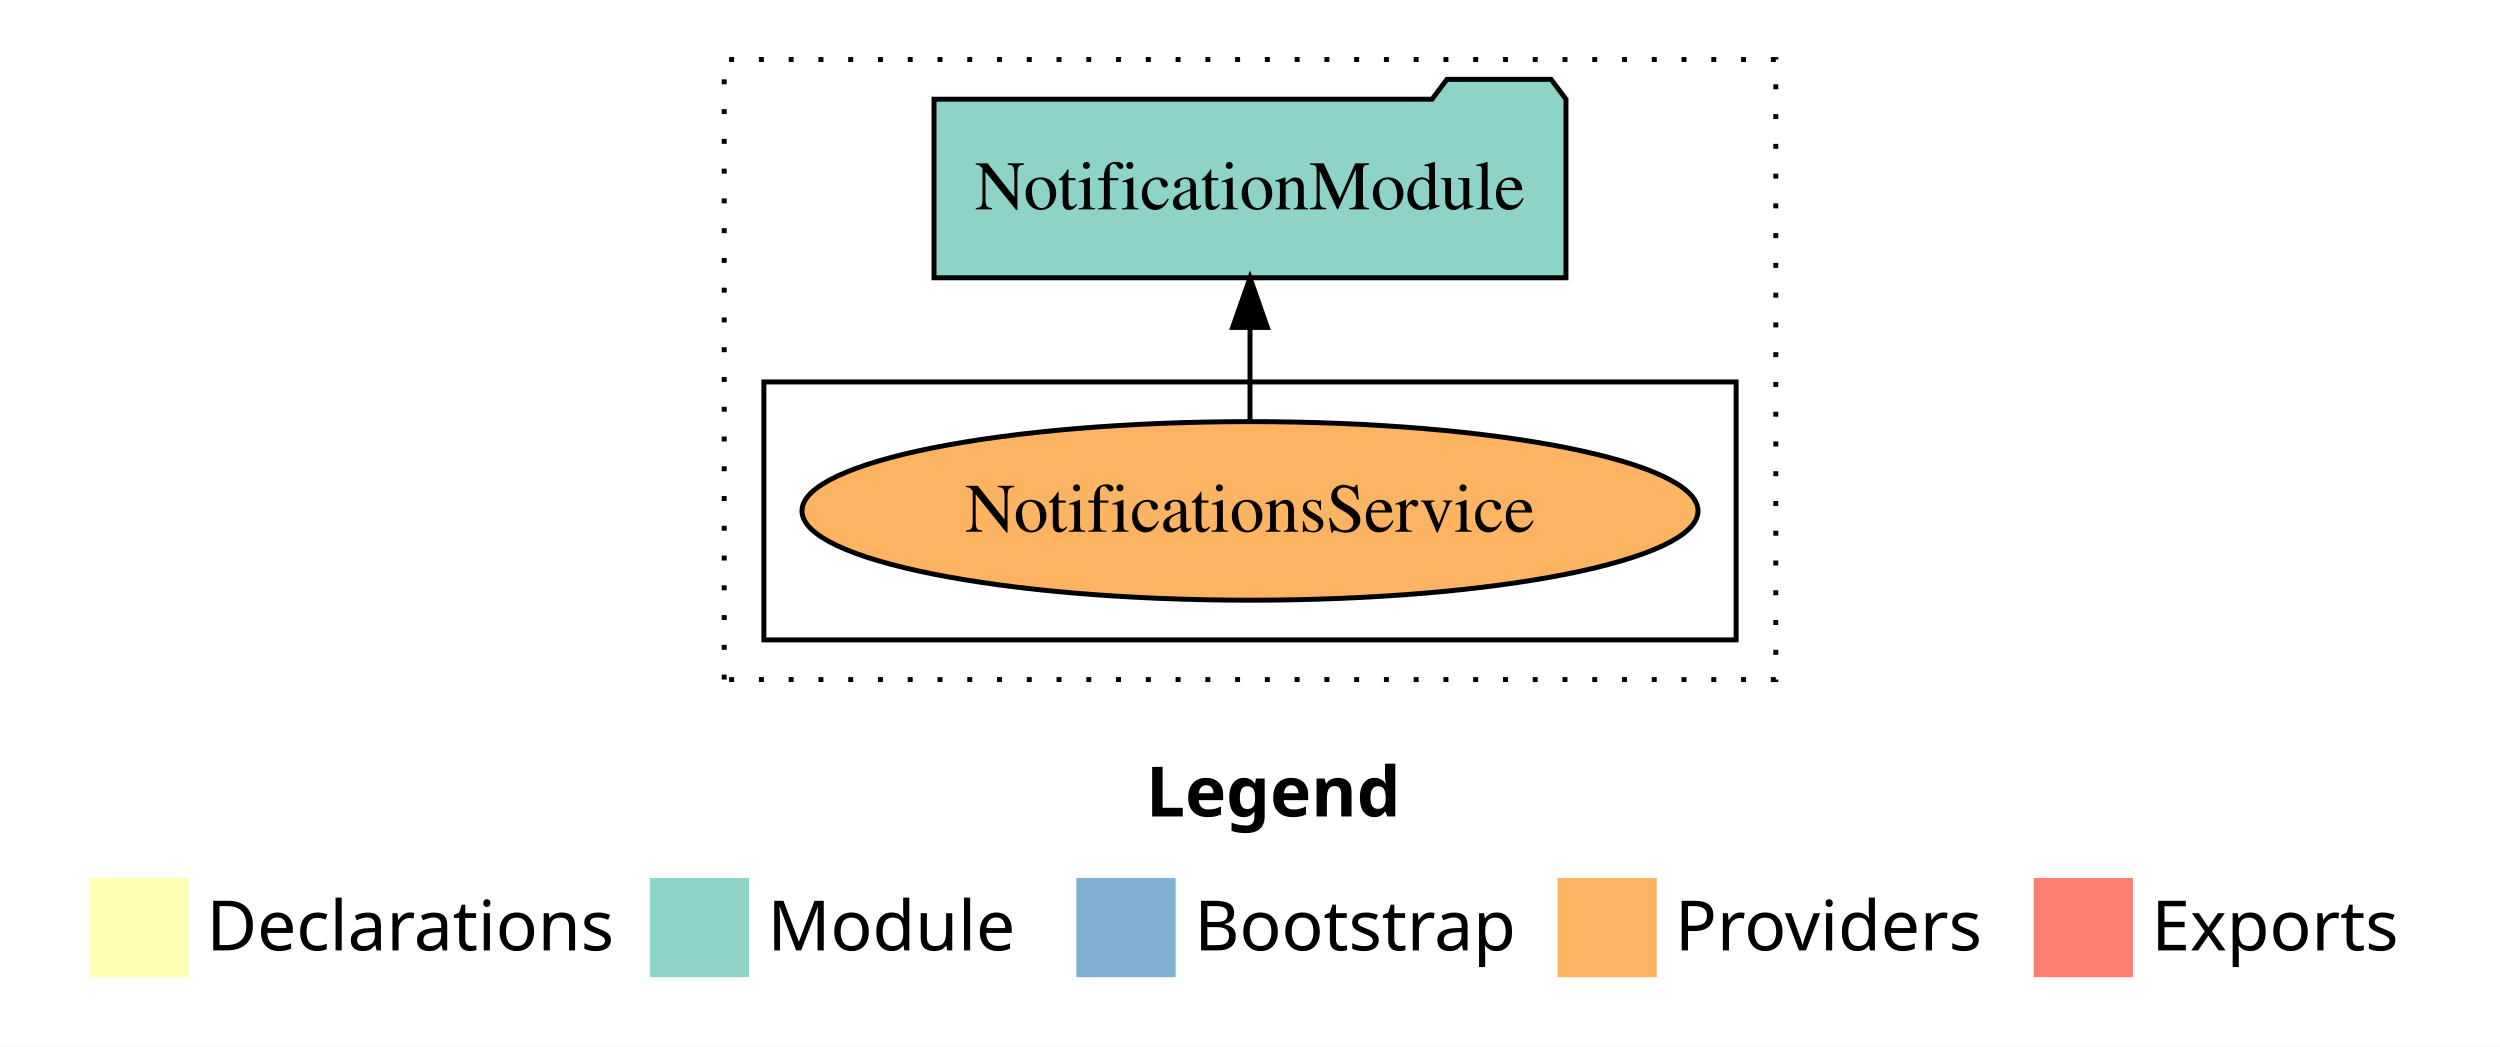
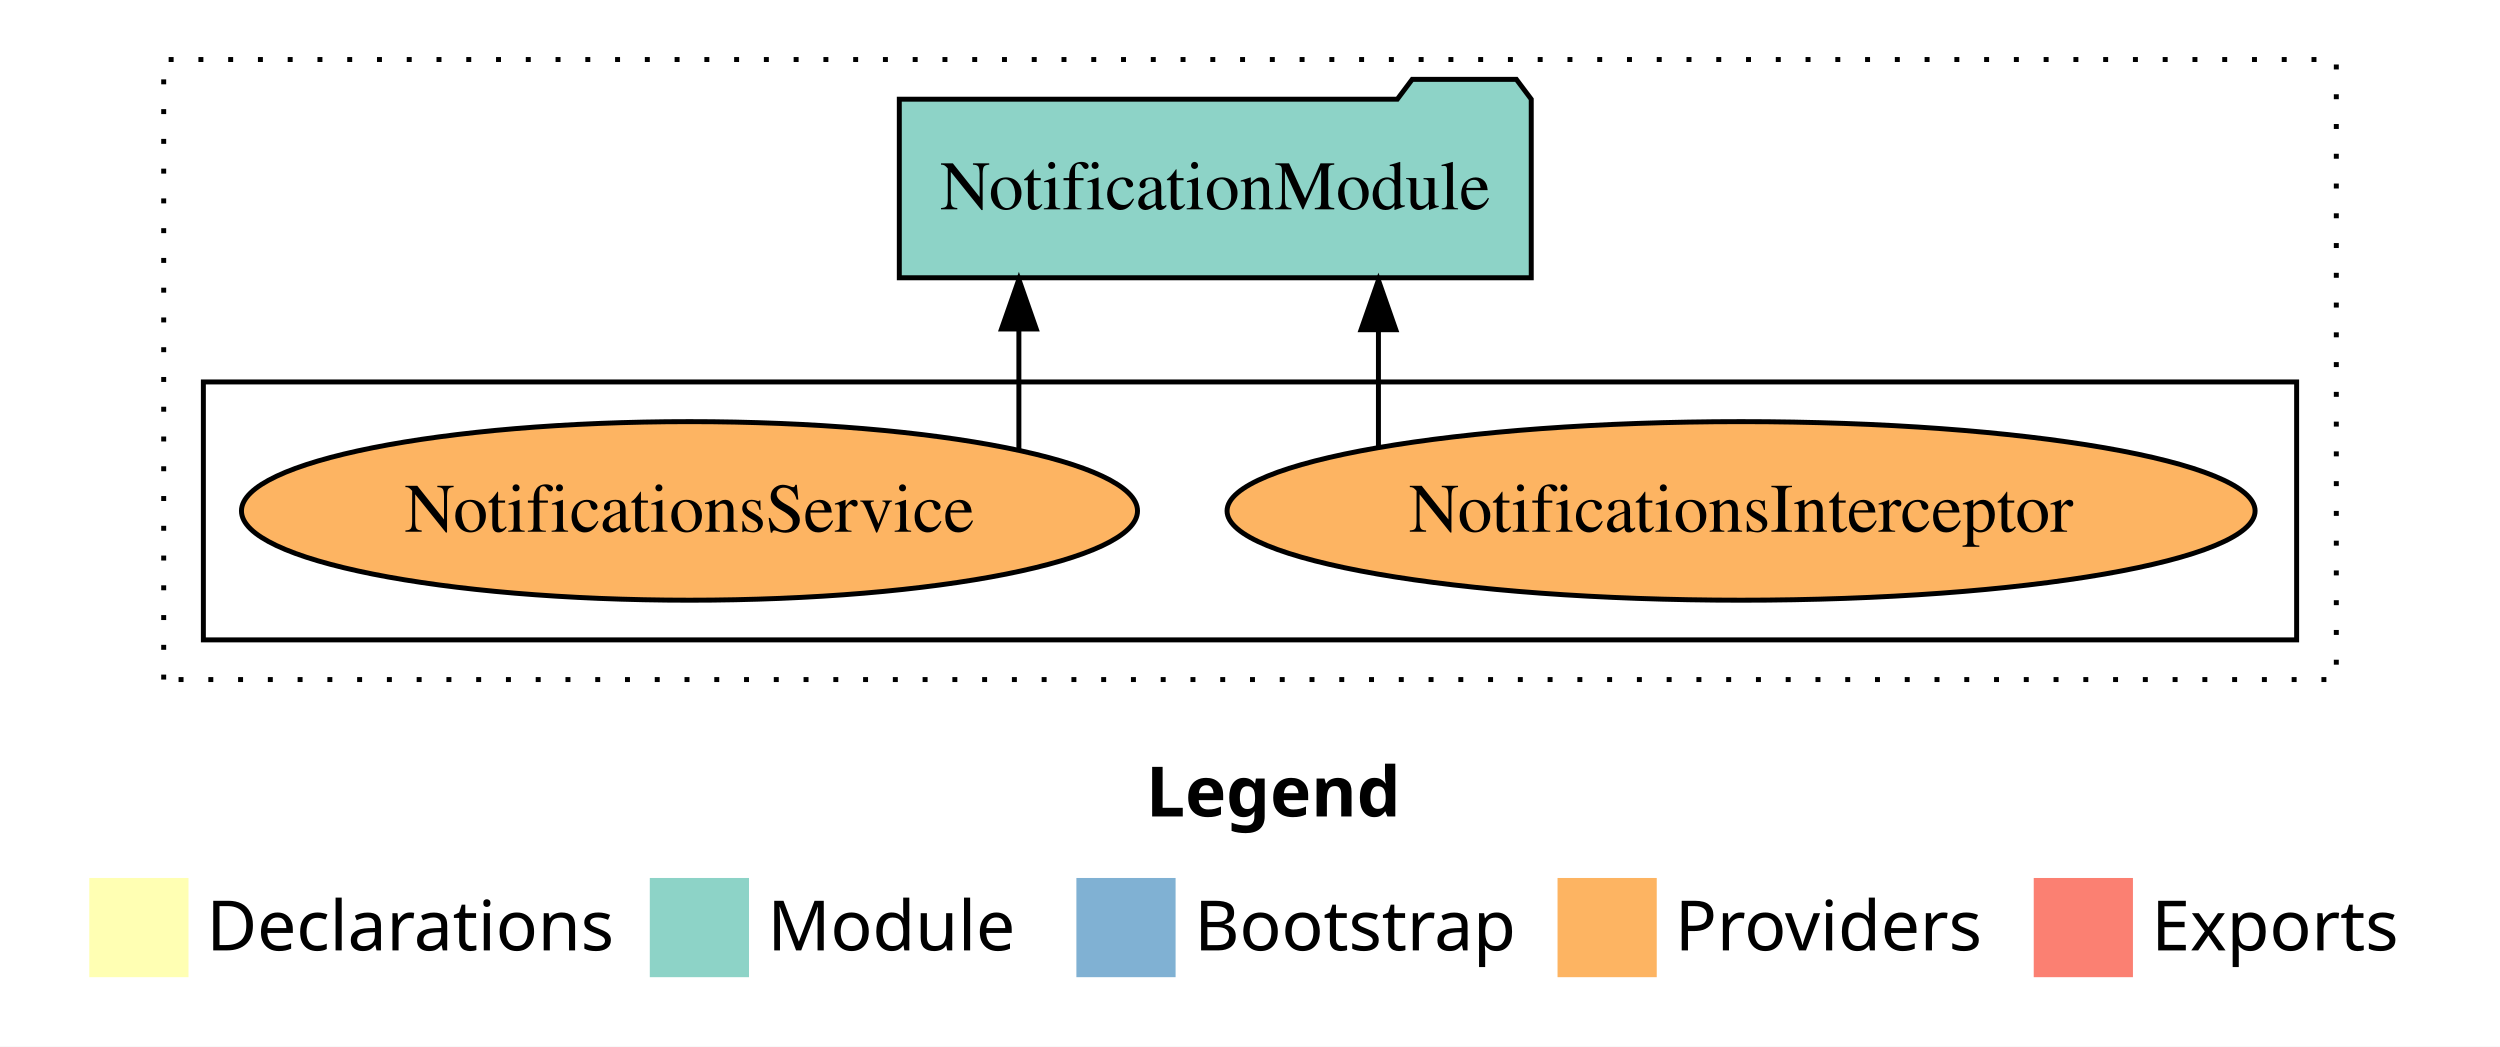
<svg xmlns="http://www.w3.org/2000/svg" width="504pt" height="211pt" viewBox="0.00 0.00 504.00 211.00">
  <g id="graph0" class="graph" transform="scale(1 1) rotate(0) translate(4 207)">
    <polygon fill="#ffffff" stroke="transparent" points="-4,4 -4,-207 500,-207 500,4 -4,4" />
    <text text-anchor="start" x="227.009" y="-42.4" font-family="sans-serif" font-weight="bold" font-size="14.00" fill="#000000">Legend</text>
    <polygon fill="#ffffb3" stroke="transparent" points="14,-10 14,-30 34,-30 34,-10 14,-10" />
    <text text-anchor="start" x="37.629" y="-15.4" font-family="sans-serif" font-size="14.00" fill="#000000">  Declarations</text>
    <polygon fill="#8dd3c7" stroke="transparent" points="127,-10 127,-30 147,-30 147,-10 127,-10" />
    <text text-anchor="start" x="150.725" y="-15.4" font-family="sans-serif" font-size="14.00" fill="#000000">  Module</text>
    <polygon fill="#80b1d3" stroke="transparent" points="213,-10 213,-30 233,-30 233,-10 213,-10" />
    <text text-anchor="start" x="236.781" y="-15.4" font-family="sans-serif" font-size="14.00" fill="#000000">  Bootstrap</text>
    <polygon fill="#fdb462" stroke="transparent" points="310,-10 310,-30 330,-30 330,-10 310,-10" />
    <text text-anchor="start" x="333.673" y="-15.4" font-family="sans-serif" font-size="14.00" fill="#000000">  Providers</text>
    <polygon fill="#fb8072" stroke="transparent" points="406,-10 406,-30 426,-30 426,-10 406,-10" />
    <text text-anchor="start" x="429.726" y="-15.4" font-family="sans-serif" font-size="14.00" fill="#000000">  Exports</text>
    <g id="clust1" class="cluster">
-       <polygon fill="none" stroke="#000000" stroke-dasharray="1,5" points="142,-70 142,-195 354,-195 354,-70 142,-70" />
+       <polygon fill="none" stroke="#000000" stroke-dasharray="1,5" points="29,-70 29,-195 467,-195 467,-70 29,-70" />
    </g>
    <g id="clust6" class="cluster">
-       <polygon fill="none" stroke="#000000" points="150,-78 150,-130 346,-130 346,-78 150,-78" />
+       <polygon fill="none" stroke="#000000" points="37,-78 37,-130 459,-130 459,-78 37,-78" />
    </g>
    <g id="node1" class="node">
-       <ellipse fill="#fdb462" stroke="#000000" cx="248" cy="-104" rx="90.322" ry="18" />
-       <text text-anchor="middle" x="248" y="-99.8" font-family="Times,serif" font-size="14.00" fill="#000000">NotificationsService</text>
+       <ellipse fill="#fdb462" stroke="#000000" cx="347" cy="-104" rx="103.626" ry="18" />
+       <text text-anchor="middle" x="347" y="-99.8" font-family="Times,serif" font-size="14.00" fill="#000000">NotificationsInterceptor</text>
+     </g>
+     <g id="node3" class="node">
+       <polygon fill="#8dd3c7" stroke="#000000" points="304.699,-187 301.699,-191 280.699,-191 277.699,-187 177.301,-187 177.301,-151 304.699,-151 304.699,-187" />
+       <text text-anchor="middle" x="241" y="-164.8" font-family="Times,serif" font-size="14.00" fill="#000000">NotificationModule</text>
+     </g>
+     <g id="edge1" class="edge">
+       <path fill="none" stroke="#000000" d="M273.893,-116.842C273.893,-116.842 273.893,-140.523 273.893,-140.523" />
+       <polygon fill="#000000" stroke="#000000" points="270.394,-140.523 273.893,-150.523 277.394,-140.523 270.394,-140.523" />
    </g>
    <g id="node2" class="node">
-       <polygon fill="#8dd3c7" stroke="#000000" points="311.699,-187 308.699,-191 287.699,-191 284.699,-187 184.301,-187 184.301,-151 311.699,-151 311.699,-187" />
-       <text text-anchor="middle" x="248" y="-164.8" font-family="Times,serif" font-size="14.00" fill="#000000">NotificationModule</text>
+       <ellipse fill="#fdb462" stroke="#000000" cx="135" cy="-104" rx="90.322" ry="18" />
+       <text text-anchor="middle" x="135" y="-99.8" font-family="Times,serif" font-size="14.00" fill="#000000">NotificationsService</text>
    </g>
-     <g id="edge1" class="edge">
-       <path fill="none" stroke="#000000" d="M248,-122.106C248,-122.106 248,-140.991 248,-140.991" />
-       <polygon fill="#000000" stroke="#000000" points="244.5,-140.991 248,-150.991 251.5,-140.991 244.5,-140.991" />
+     <g id="edge2" class="edge">
+       <path fill="none" stroke="#000000" d="M201.406,-116.226C201.406,-116.226 201.406,-140.683 201.406,-140.683" />
+       <polygon fill="#000000" stroke="#000000" points="197.906,-140.683 201.406,-150.683 204.906,-140.683 197.906,-140.683" />
    </g>
  </g>
</svg>
